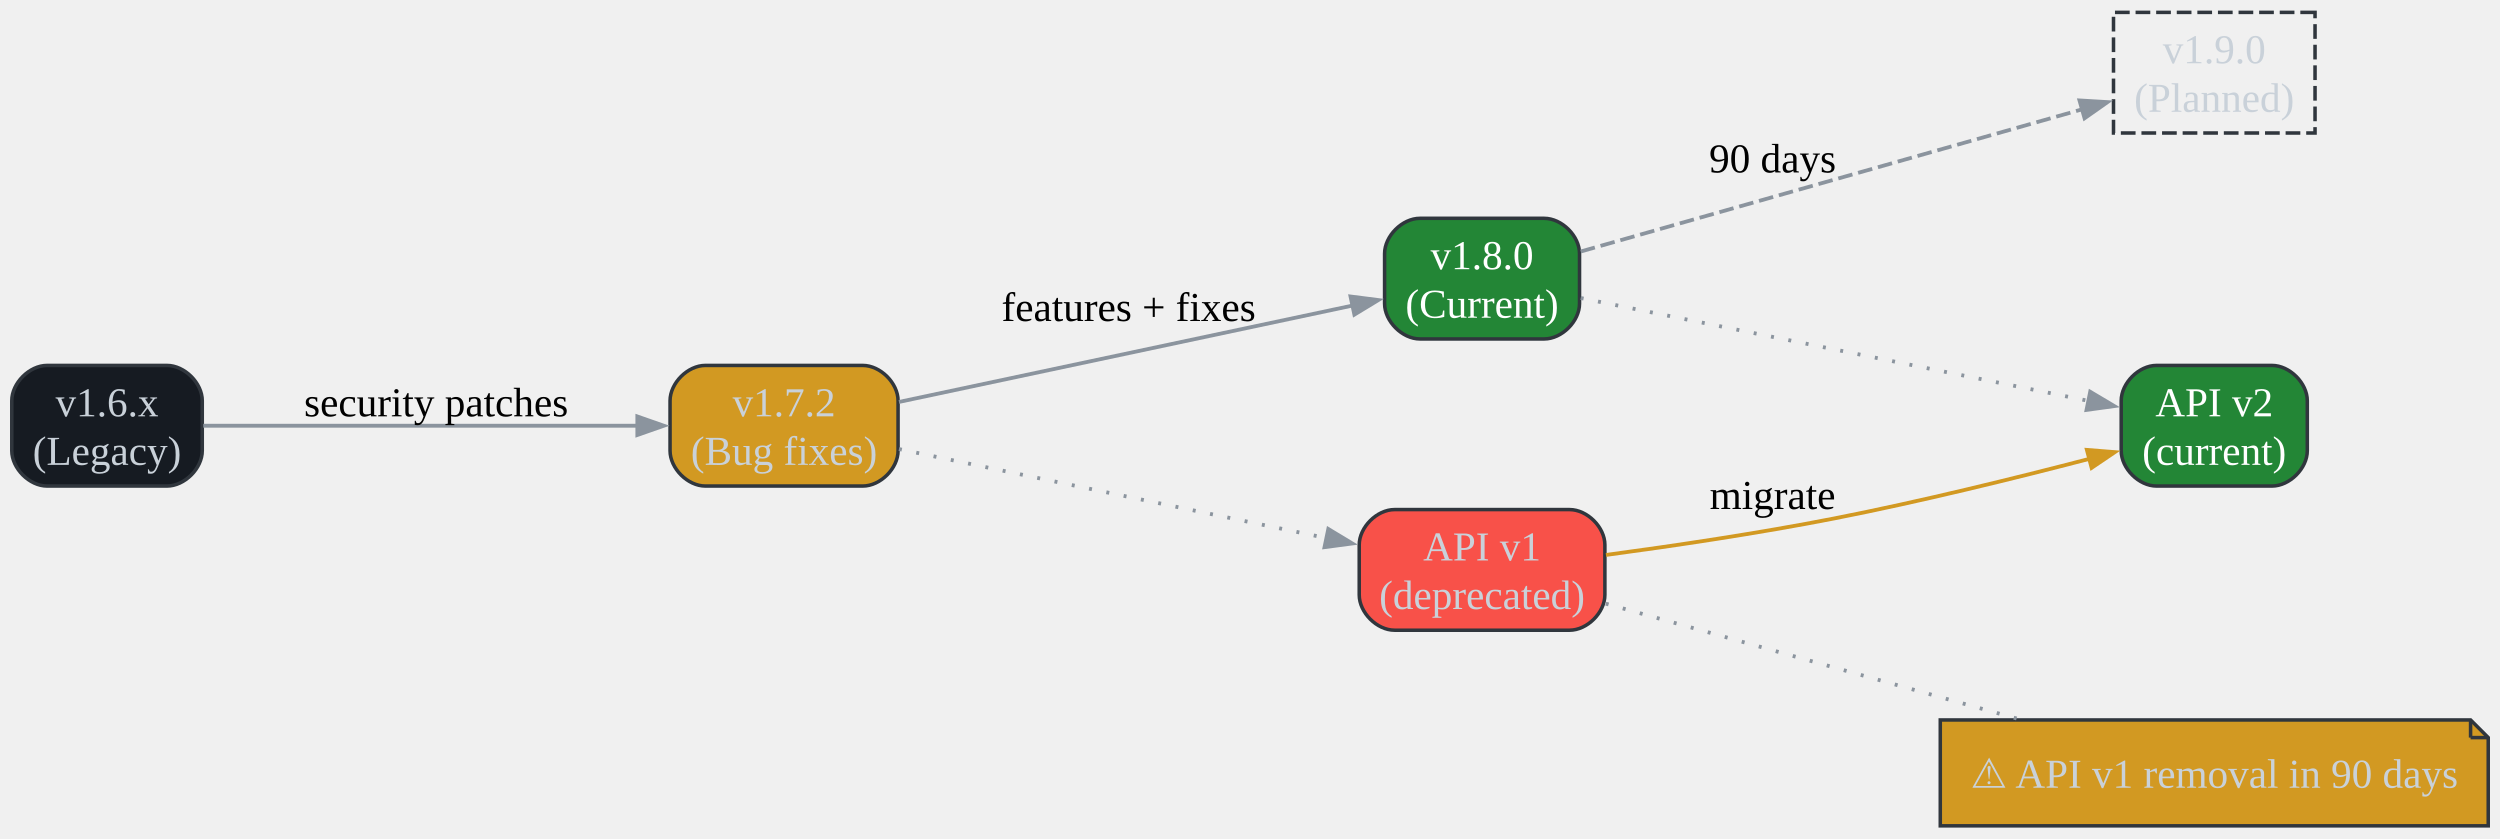
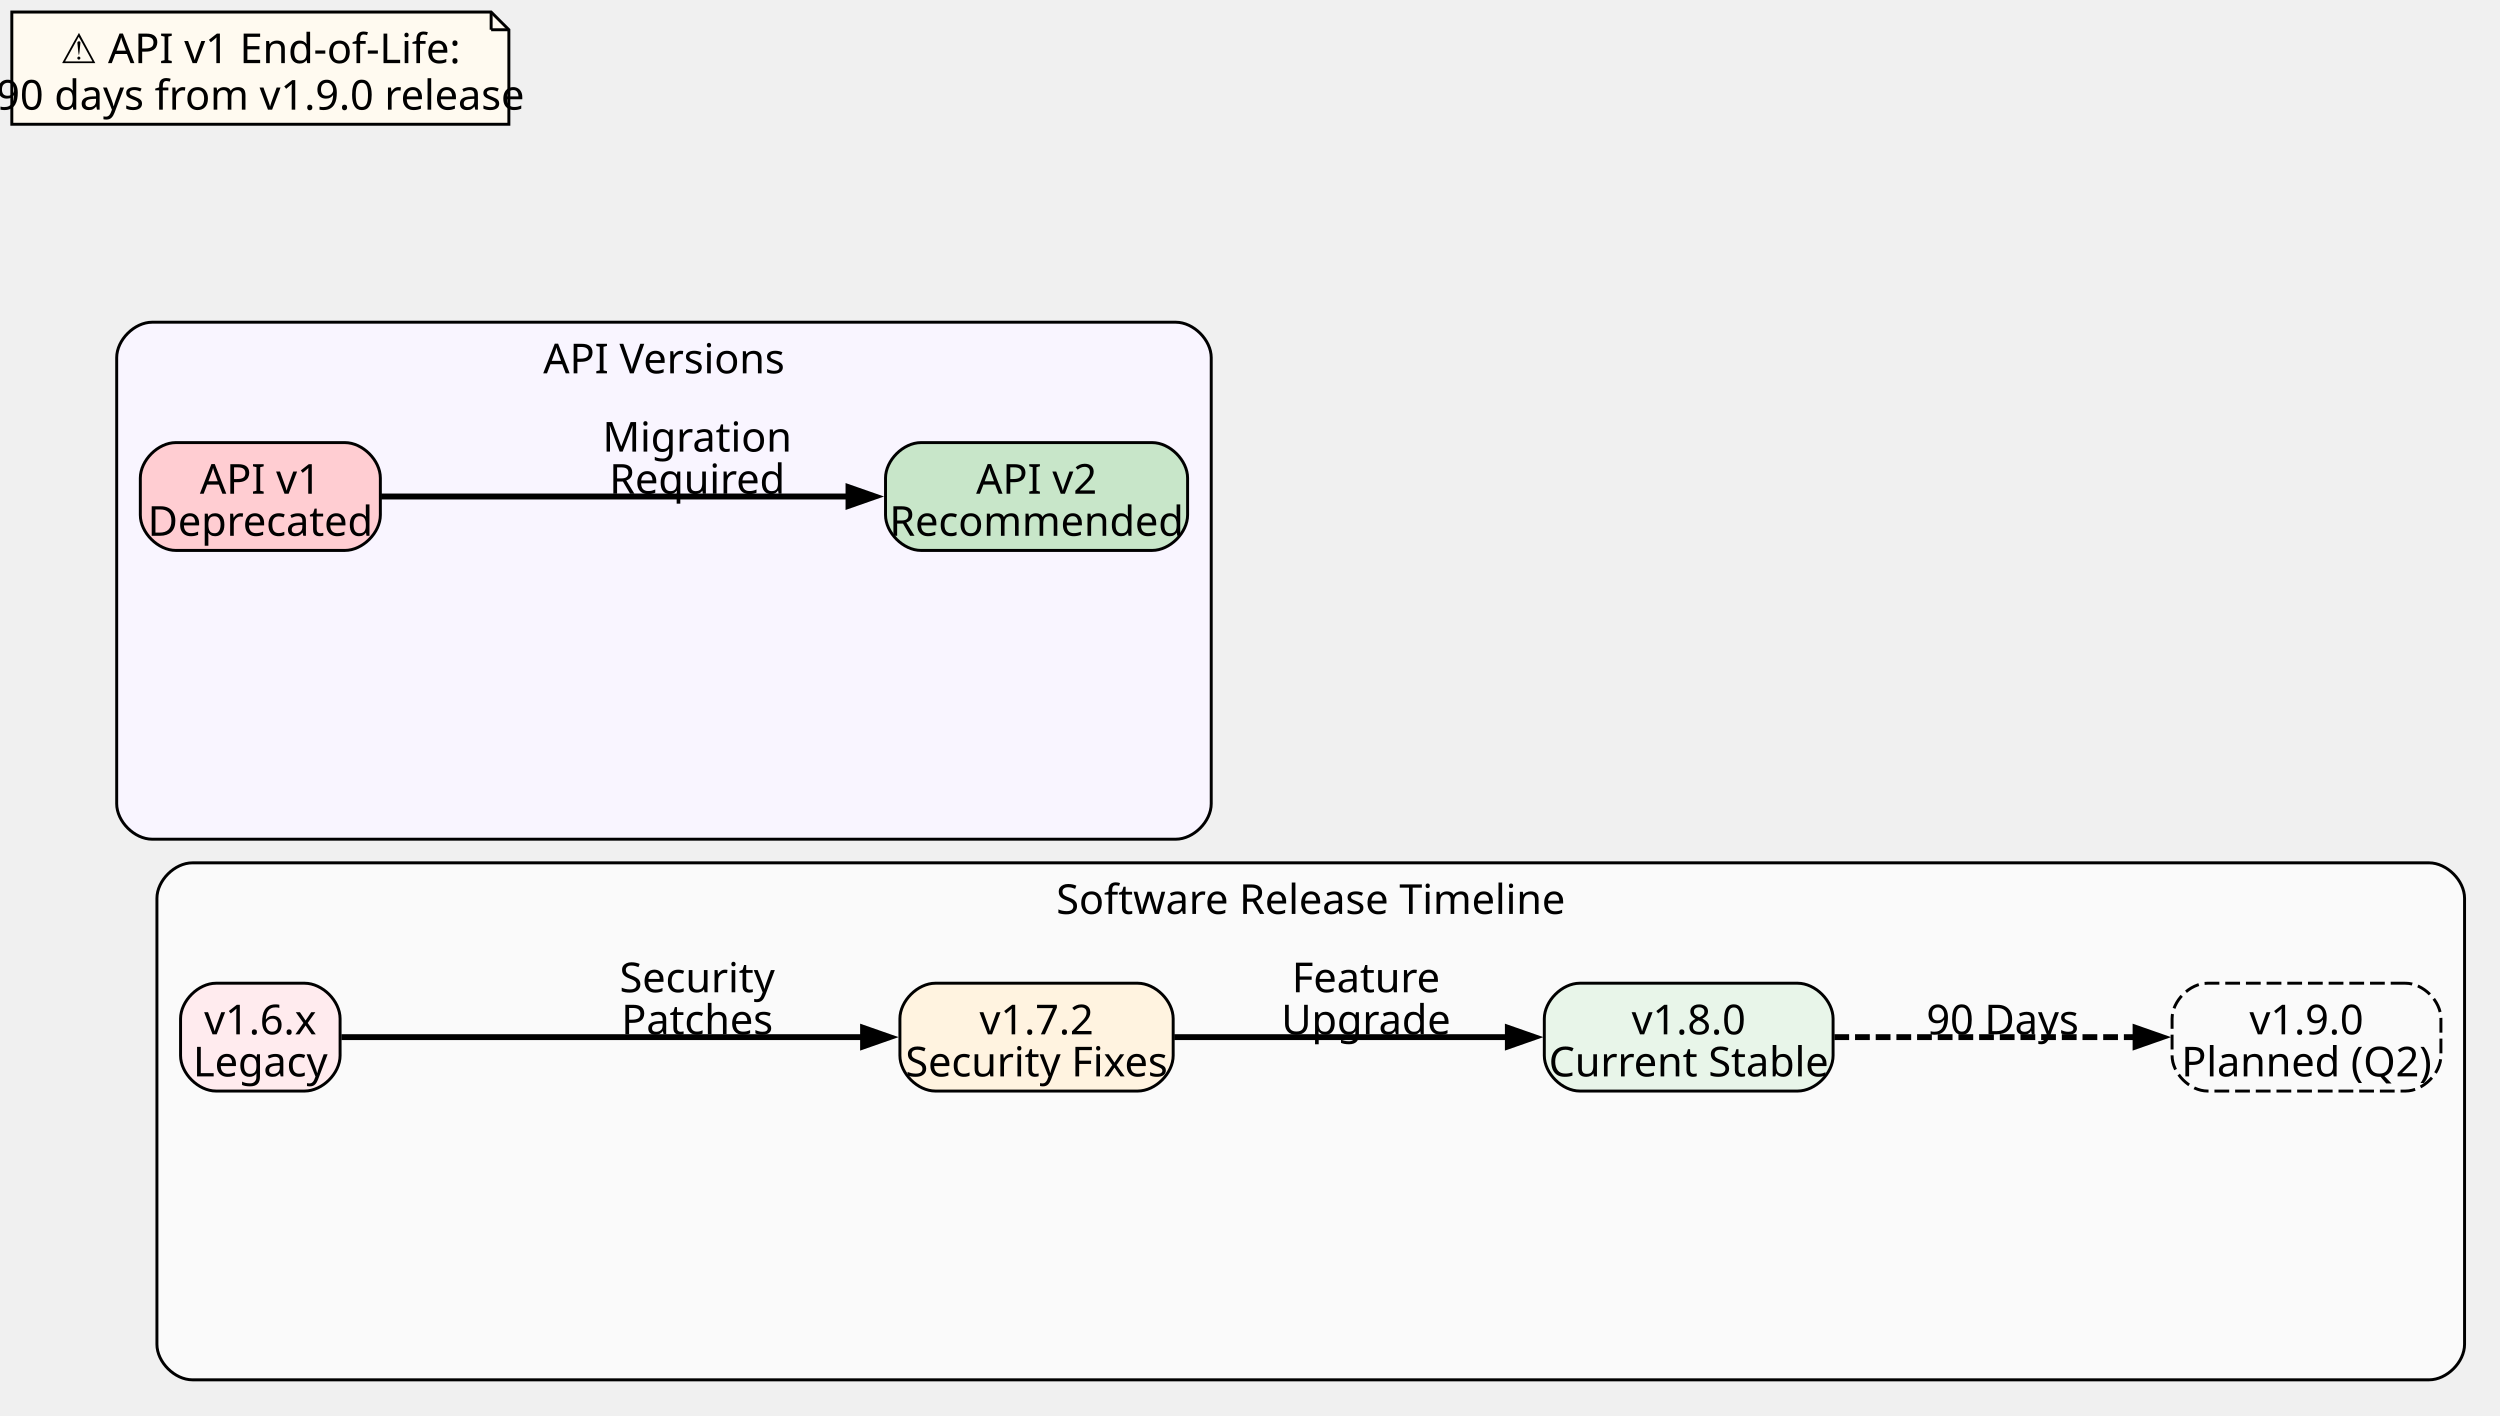
- <svg xmlns="http://www.w3.org/2000/svg" width="850pt" height="285pt" viewBox="0.00 0.00 849.75 284.50">
-   <g id="graph0" class="graph" transform="scale(1 1) rotate(0) translate(4 280.5)">
+ <svg xmlns="http://www.w3.org/2000/svg" width="846pt" height="479pt" viewBox="0.00 0.00 846.25 479.00">
+   <g id="graph0" class="graph" transform="scale(1 1) rotate(0) translate(4 475)">
+     <g id="clust1" class="cluster">
+       <path fill="#fafafa" stroke="black" d="M61.12,-8C61.12,-8 818.25,-8 818.25,-8 824.25,-8 830.25,-14 830.25,-20 830.25,-20 830.25,-171 830.25,-171 830.25,-177 824.25,-183 818.25,-183 818.25,-183 61.12,-183 61.12,-183 55.12,-183 49.12,-177 49.12,-171 49.12,-171 49.12,-20 49.12,-20 49.12,-14 55.12,-8 61.12,-8" />
+       <text text-anchor="middle" x="439.69" y="-165.7" font-family="Calibri" font-size="14.00">Software Release Timeline</text>
+     </g>
+     <g id="clust2" class="cluster">
+       <path fill="#f9f5ff" stroke="black" d="M47.5,-191C47.5,-191 394,-191 394,-191 400,-191 406,-197 406,-203 406,-203 406,-354 406,-354 406,-360 400,-366 394,-366 394,-366 47.5,-366 47.5,-366 41.5,-366 35.5,-360 35.5,-354 35.5,-354 35.5,-203 35.5,-203 35.5,-197 41.5,-191 47.5,-191" />
+       <text text-anchor="middle" x="220.75" y="-348.7" font-family="Calibri" font-size="14.00">API Versions</text>
+     </g>
    <g id="node1" class="node">
-       <path fill="#161b22" stroke="#30363d" stroke-width="1.2" d="M52.75,-156.5C52.75,-156.5 12,-156.5 12,-156.5 6,-156.5 0,-150.5 0,-144.5 0,-144.5 0,-127.5 0,-127.5 0,-121.5 6,-115.5 12,-115.5 12,-115.5 52.75,-115.5 52.75,-115.5 58.75,-115.5 64.75,-121.5 64.75,-127.5 64.75,-127.5 64.75,-144.5 64.75,-144.5 64.75,-150.5 58.75,-156.5 52.75,-156.5" />
-       <text text-anchor="middle" x="32.38" y="-139.2" font-family="Times New Roman,serif" font-size="14.00" fill="#c9d1d9">v1.6.x</text>
-       <text text-anchor="middle" x="32.38" y="-122.7" font-family="Times New Roman,serif" font-size="14.00" fill="#c9d1d9">(Legacy)</text>
+       <path fill="#ffebee" stroke="black" d="M99.12,-142.25C99.12,-142.25 69.12,-142.25 69.12,-142.25 63.12,-142.25 57.12,-136.25 57.12,-130.25 57.12,-130.25 57.12,-117.75 57.12,-117.75 57.12,-111.75 63.12,-105.75 69.12,-105.75 69.12,-105.75 99.12,-105.75 99.12,-105.75 105.12,-105.75 111.12,-111.75 111.12,-117.75 111.12,-117.75 111.12,-130.25 111.12,-130.25 111.12,-136.25 105.12,-142.25 99.12,-142.25" />
+       <text text-anchor="middle" x="84.12" y="-124.95" font-family="Calibri" font-size="14.00">v1.6.x</text>
+       <text text-anchor="middle" x="84.12" y="-110.7" font-family="Calibri" font-size="14.00">Legacy</text>
    </g>
    <g id="node2" class="node">
-       <path fill="#d29922" stroke="#30363d" stroke-width="1.2" d="M289.25,-156.5C289.25,-156.5 235.75,-156.5 235.75,-156.5 229.75,-156.5 223.75,-150.5 223.75,-144.5 223.75,-144.5 223.75,-127.5 223.75,-127.5 223.75,-121.5 229.75,-115.5 235.75,-115.5 235.75,-115.5 289.25,-115.5 289.25,-115.5 295.25,-115.5 301.25,-121.5 301.25,-127.5 301.25,-127.5 301.25,-144.5 301.25,-144.5 301.25,-150.5 295.25,-156.5 289.25,-156.5" />
-       <text text-anchor="middle" x="262.5" y="-139.2" font-family="Times New Roman,serif" font-size="14.00" fill="#c9d1d9">v1.7.2</text>
-       <text text-anchor="middle" x="262.5" y="-122.7" font-family="Times New Roman,serif" font-size="14.00" fill="#c9d1d9">(Bug fixes)</text>
+       <path fill="#fff3e0" stroke="black" d="M381.12,-142.25C381.12,-142.25 312.62,-142.25 312.62,-142.25 306.62,-142.25 300.62,-136.25 300.62,-130.25 300.62,-130.25 300.62,-117.75 300.62,-117.75 300.62,-111.75 306.62,-105.75 312.62,-105.75 312.62,-105.75 381.12,-105.75 381.12,-105.75 387.12,-105.75 393.12,-111.75 393.12,-117.75 393.12,-117.75 393.12,-130.25 393.12,-130.25 393.12,-136.25 387.12,-142.25 381.12,-142.25" />
+       <text text-anchor="middle" x="346.88" y="-124.95" font-family="Calibri" font-size="14.00">v1.7.2</text>
+       <text text-anchor="middle" x="346.88" y="-110.7" font-family="Calibri" font-size="14.00">Security Fixes</text>
    </g>
    <g id="edge1" class="edge">
-       <path fill="none" stroke="#8b949e" stroke-width="1.3" d="M65.09,-136C103.36,-136 168.08,-136 212.71,-136" />
-       <polygon fill="#8b949e" stroke="#8b949e" stroke-width="1.3" points="212.63,-139.15 221.63,-136 212.63,-132.85 212.63,-139.15" />
-       <text text-anchor="middle" x="144.25" y="-139.2" font-family="Times New Roman,serif" font-size="14.00">security patches</text>
+       <path fill="none" stroke="black" stroke-width="2" d="M111.56,-124C152.73,-124 233.13,-124 288.16,-124" />
+       <polygon fill="black" stroke="black" stroke-width="2" points="288.15,-127.15 297.15,-124 288.15,-120.85 288.15,-127.15" />
+       <text text-anchor="middle" x="232" y="-139.2" font-family="Calibri" font-size="14.00">Security</text>
+       <text text-anchor="middle" x="232" y="-124.95" font-family="Calibri" font-size="14.00">Patches</text>
    </g>
    <g id="node3" class="node">
-       <path fill="#238636" stroke="#30363d" stroke-width="1.2" d="M520.88,-206.5C520.88,-206.5 478.62,-206.5 478.62,-206.5 472.62,-206.5 466.62,-200.5 466.62,-194.5 466.62,-194.5 466.62,-177.5 466.62,-177.5 466.62,-171.5 472.62,-165.5 478.62,-165.5 478.62,-165.5 520.88,-165.5 520.88,-165.5 526.88,-165.5 532.88,-171.5 532.88,-177.5 532.88,-177.5 532.88,-194.5 532.88,-194.5 532.88,-200.5 526.88,-206.5 520.88,-206.5" />
-       <text text-anchor="middle" x="499.75" y="-189.2" font-family="Times New Roman,serif" font-size="14.00" fill="#ffffff">v1.8.0</text>
-       <text text-anchor="middle" x="499.75" y="-172.7" font-family="Times New Roman,serif" font-size="14.00" fill="#ffffff">(Current)</text>
+       <path fill="#e8f5e9" stroke="black" d="M604.5,-142.25C604.5,-142.25 530.75,-142.25 530.75,-142.25 524.75,-142.25 518.75,-136.25 518.75,-130.25 518.75,-130.25 518.75,-117.75 518.75,-117.75 518.75,-111.75 524.75,-105.75 530.75,-105.75 530.75,-105.75 604.5,-105.75 604.5,-105.75 610.5,-105.75 616.5,-111.75 616.5,-117.75 616.5,-117.75 616.5,-130.25 616.5,-130.25 616.5,-136.25 610.5,-142.25 604.5,-142.25" />
+       <text text-anchor="middle" x="567.62" y="-124.95" font-family="Calibri" font-size="14.00">v1.8.0</text>
+       <text text-anchor="middle" x="567.62" y="-110.7" font-family="Calibri" font-size="14.00">Current Stable</text>
    </g>
    <g id="edge2" class="edge">
-       <path fill="none" stroke="#8b949e" stroke-width="1.3" d="M301.56,-144.09C343.76,-153.06 411.67,-167.49 455.76,-176.86" />
-       <polygon fill="#8b949e" stroke="#8b949e" stroke-width="1.3" points="455.04,-179.93 464.5,-178.72 456.35,-173.77 455.04,-179.93" />
-       <text text-anchor="middle" x="379.62" y="-171.6" font-family="Times New Roman,serif" font-size="14.00">features + fixes</text>
+       <path fill="none" stroke="black" stroke-width="2" d="M393.47,-124C426.31,-124 470.96,-124 506.69,-124" />
+       <polygon fill="black" stroke="black" stroke-width="2" points="506.41,-127.15 515.41,-124 506.41,-120.85 506.41,-127.15" />
+       <text text-anchor="middle" x="458.38" y="-139.2" font-family="Calibri" font-size="14.00">Feature</text>
+       <text text-anchor="middle" x="458.38" y="-124.95" font-family="Calibri" font-size="14.00">Upgrade</text>
+     </g>
+     <g id="node4" class="node">
+       <path fill="none" stroke="black" stroke-dasharray="5,2" d="M810.25,-142.25C810.25,-142.25 743.25,-142.25 743.25,-142.25 737.25,-142.25 731.25,-136.25 731.25,-130.25 731.25,-130.25 731.25,-117.75 731.25,-117.75 731.25,-111.75 737.25,-105.75 743.25,-105.75 743.25,-105.75 810.25,-105.75 810.25,-105.75 816.25,-105.75 822.25,-111.75 822.25,-117.75 822.25,-117.75 822.25,-130.25 822.25,-130.25 822.25,-136.25 816.25,-142.25 810.25,-142.25" />
+       <text text-anchor="middle" x="776.75" y="-124.95" font-family="Calibri" font-size="14.00">v1.9.0</text>
+       <text text-anchor="middle" x="776.75" y="-110.7" font-family="Calibri" font-size="14.00">Planned (Q2)</text>
+     </g>
+     <g id="edge3" class="edge">
+       <path fill="none" stroke="black" stroke-width="2" stroke-dasharray="5,2" d="M616.93,-124C647.45,-124 687.04,-124 719.05,-124" />
+       <polygon fill="black" stroke="black" stroke-width="2" points="718.89,-127.15 727.89,-124 718.89,-120.85 718.89,-127.15" />
+       <text text-anchor="middle" x="673.88" y="-124.95" font-family="Calibri" font-size="14.00">90 Days</text>
    </g>
    <g id="node5" class="node">
-       <path fill="#f85149" stroke="#30363d" stroke-width="1.2" d="M529.5,-107.5C529.5,-107.5 470,-107.5 470,-107.5 464,-107.5 458,-101.5 458,-95.5 458,-95.5 458,-78.5 458,-78.5 458,-72.5 464,-66.5 470,-66.5 470,-66.5 529.5,-66.5 529.5,-66.5 535.5,-66.5 541.5,-72.5 541.5,-78.5 541.5,-78.5 541.5,-95.5 541.5,-95.5 541.5,-101.5 535.5,-107.5 529.5,-107.5" />
-       <text text-anchor="middle" x="499.75" y="-90.2" font-family="Times New Roman,serif" font-size="14.00" fill="#c9d1d9">API v1</text>
-       <text text-anchor="middle" x="499.75" y="-73.7" font-family="Times New Roman,serif" font-size="14.00" fill="#c9d1d9">(deprecated)</text>
+       <path fill="#ffcdd2" stroke="black" d="M112.75,-325.25C112.75,-325.25 55.5,-325.25 55.5,-325.25 49.5,-325.25 43.5,-319.25 43.5,-313.25 43.5,-313.25 43.5,-300.75 43.5,-300.75 43.5,-294.75 49.5,-288.75 55.5,-288.75 55.5,-288.75 112.75,-288.75 112.75,-288.75 118.75,-288.75 124.75,-294.75 124.75,-300.75 124.75,-300.75 124.75,-313.25 124.75,-313.25 124.75,-319.25 118.75,-325.25 112.75,-325.25" />
+       <text text-anchor="middle" x="84.12" y="-307.95" font-family="Calibri" font-size="14.00">API v1</text>
+       <text text-anchor="middle" x="84.12" y="-293.7" font-family="Calibri" font-size="14.00">Deprecated</text>
+     </g>
+     <g id="node6" class="node">
+       <path fill="#c8e6c9" stroke="black" d="M386,-325.25C386,-325.25 307.75,-325.25 307.75,-325.25 301.75,-325.25 295.75,-319.25 295.75,-313.25 295.75,-313.25 295.75,-300.75 295.75,-300.75 295.75,-294.75 301.75,-288.75 307.75,-288.75 307.75,-288.75 386,-288.75 386,-288.75 392,-288.75 398,-294.75 398,-300.75 398,-300.75 398,-313.25 398,-313.25 398,-319.25 392,-325.25 386,-325.25" />
+       <text text-anchor="middle" x="346.88" y="-307.95" font-family="Calibri" font-size="14.00">API v2</text>
+       <text text-anchor="middle" x="346.88" y="-293.7" font-family="Calibri" font-size="14.00">Recommended</text>
    </g>
    <g id="edge4" class="edge">
-       <path fill="none" stroke="#8b949e" stroke-width="1.3" stroke-dasharray="1,5" d="M301.56,-128.07C341.08,-119.84 403.17,-106.91 447.11,-97.76" />
-       <polygon fill="#8b949e" stroke="#8b949e" stroke-width="1.3" points="447.49,-100.9 455.65,-95.98 446.2,-94.73 447.49,-100.9" />
-     </g>
-     <g id="node4" class="node">
-       <polygon fill="none" stroke="#30363d" stroke-width="1.2" stroke-dasharray="5,2" points="782.88,-276.5 714.38,-276.5 714.38,-235.5 782.88,-235.5 782.88,-276.5" />
-       <text text-anchor="middle" x="748.62" y="-259.2" font-family="Times New Roman,serif" font-size="14.00" fill="#c9d1d9">v1.9.0</text>
-       <text text-anchor="middle" x="748.62" y="-242.7" font-family="Times New Roman,serif" font-size="14.00" fill="#c9d1d9">(Planned)</text>
-     </g>
-     <g id="edge3" class="edge">
-       <path fill="none" stroke="#8b949e" stroke-width="1.3" stroke-dasharray="5,2" d="M533.28,-195.22C577.07,-207.64 655.12,-229.77 703.98,-243.62" />
-       <polygon fill="#8b949e" stroke="#8b949e" stroke-width="1.3" points="702.82,-246.57 712.34,-246 704.54,-240.51 702.82,-246.57" />
-       <text text-anchor="middle" x="598.5" y="-222.1" font-family="Times New Roman,serif" font-size="14.00">90 days</text>
-     </g>
-     <g id="node6" class="node">
-       <path fill="#238636" stroke="#30363d" stroke-width="1.2" d="M768.25,-156.5C768.25,-156.5 729,-156.5 729,-156.5 723,-156.5 717,-150.5 717,-144.5 717,-144.5 717,-127.5 717,-127.5 717,-121.5 723,-115.5 729,-115.5 729,-115.5 768.25,-115.5 768.25,-115.5 774.25,-115.5 780.25,-121.5 780.25,-127.5 780.25,-127.5 780.25,-144.5 780.25,-144.5 780.25,-150.5 774.25,-156.5 768.25,-156.5" />
-       <text text-anchor="middle" x="748.62" y="-139.2" font-family="Times New Roman,serif" font-size="14.00" fill="#ffffff">API v2</text>
-       <text text-anchor="middle" x="748.62" y="-122.7" font-family="Times New Roman,serif" font-size="14.00" fill="#ffffff">(current)</text>
-     </g>
-     <g id="edge5" class="edge">
-       <path fill="none" stroke="#8b949e" stroke-width="1.3" stroke-dasharray="1,5" d="M533.28,-179.41C577.71,-170.41 657.4,-154.27 706.09,-144.41" />
-       <polygon fill="#8b949e" stroke="#8b949e" stroke-width="1.3" points="706.46,-147.55 714.65,-142.68 705.21,-141.38 706.46,-147.55" />
-     </g>
-     <g id="edge6" class="edge">
-       <path fill="none" stroke="#d29922" stroke-width="1.3" d="M541.86,-92.08C564.8,-95.16 593.84,-99.47 619.5,-104.5 648.67,-110.22 681.2,-118.24 706.18,-124.75" />
-       <polygon fill="#d29922" stroke="#d29922" stroke-width="1.3" points="705.33,-127.79 714.84,-127.03 706.94,-121.69 705.33,-127.79" />
-       <text text-anchor="middle" x="598.5" y="-107.7" font-family="Times New Roman,serif" font-size="14.00">migrate</text>
+       <path fill="none" stroke="black" stroke-width="2" d="M125.01,-307C167.19,-307 234.29,-307 283.48,-307" />
+       <polygon fill="black" stroke="black" stroke-width="2" points="283.22,-310.15 292.22,-307 283.22,-303.85 283.22,-310.15" />
+       <text text-anchor="middle" x="232" y="-322.2" font-family="Calibri" font-size="14.00">Migration</text>
+       <text text-anchor="middle" x="232" y="-307.95" font-family="Calibri" font-size="14.00">Required</text>
    </g>
    <g id="node7" class="node">
-       <polygon fill="#d29922" stroke="#30363d" stroke-width="1.2" points="835.75,-36 655.5,-36 655.5,0 841.75,0 841.75,-30 835.75,-36" />
-       <polyline fill="none" stroke="#30363d" stroke-width="1.2" points="835.75,-36 835.75,-30" />
-       <polyline fill="none" stroke="#30363d" stroke-width="1.2" points="841.75,-30 835.75,-30" />
-       <text text-anchor="middle" x="748.62" y="-12.95" font-family="Times New Roman,serif" font-size="14.00" fill="#c9d1d9">⚠️ API v1 removal in 90 days</text>
-     </g>
-     <g id="edge7" class="edge">
-       <path fill="none" stroke="#8b949e" stroke-width="1.3" stroke-dasharray="1,5" d="M541.79,-75.53C579.91,-64.88 637.32,-48.83 681.83,-36.39" />
+       <polygon fill="#fffaf0" stroke="black" points="162.25,-471 0,-471 0,-433 168.25,-433 168.25,-465 162.25,-471" />
+       <polyline fill="none" stroke="black" points="162.25,-471 162.25,-465" />
+       <polyline fill="none" stroke="black" points="168.25,-465 162.25,-465" />
+       <text text-anchor="middle" x="84.12" y="-453.7" font-family="Calibri" font-size="14.00">⚠ API v1 End-of-Life:</text>
+       <text text-anchor="middle" x="84.12" y="-437.95" font-family="Calibri" font-size="14.00">90 days from v1.9.0 release</text>
    </g>
  </g>
</svg>
